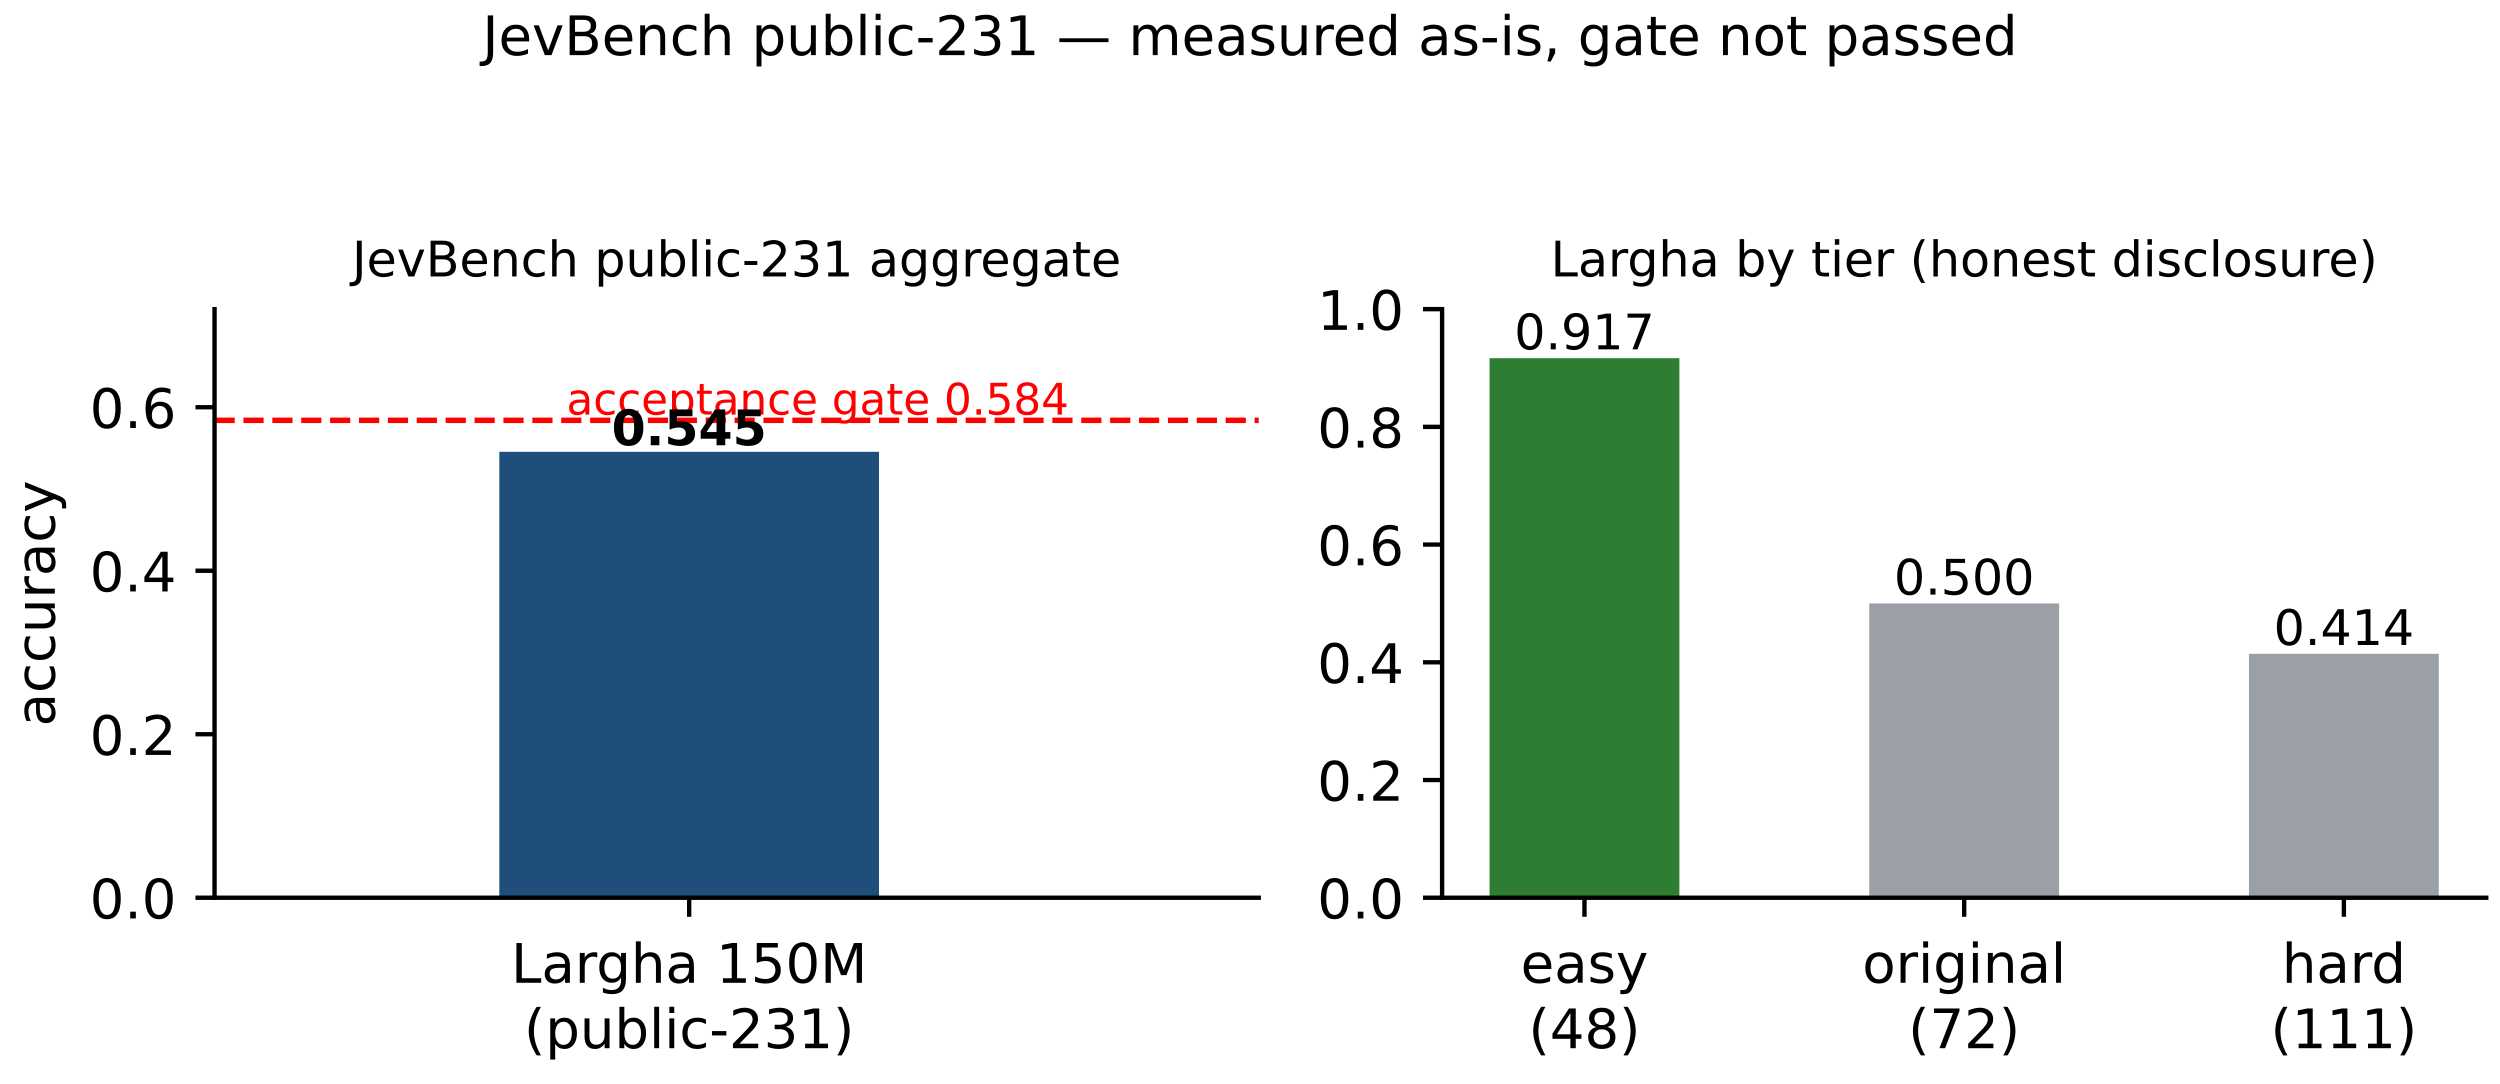
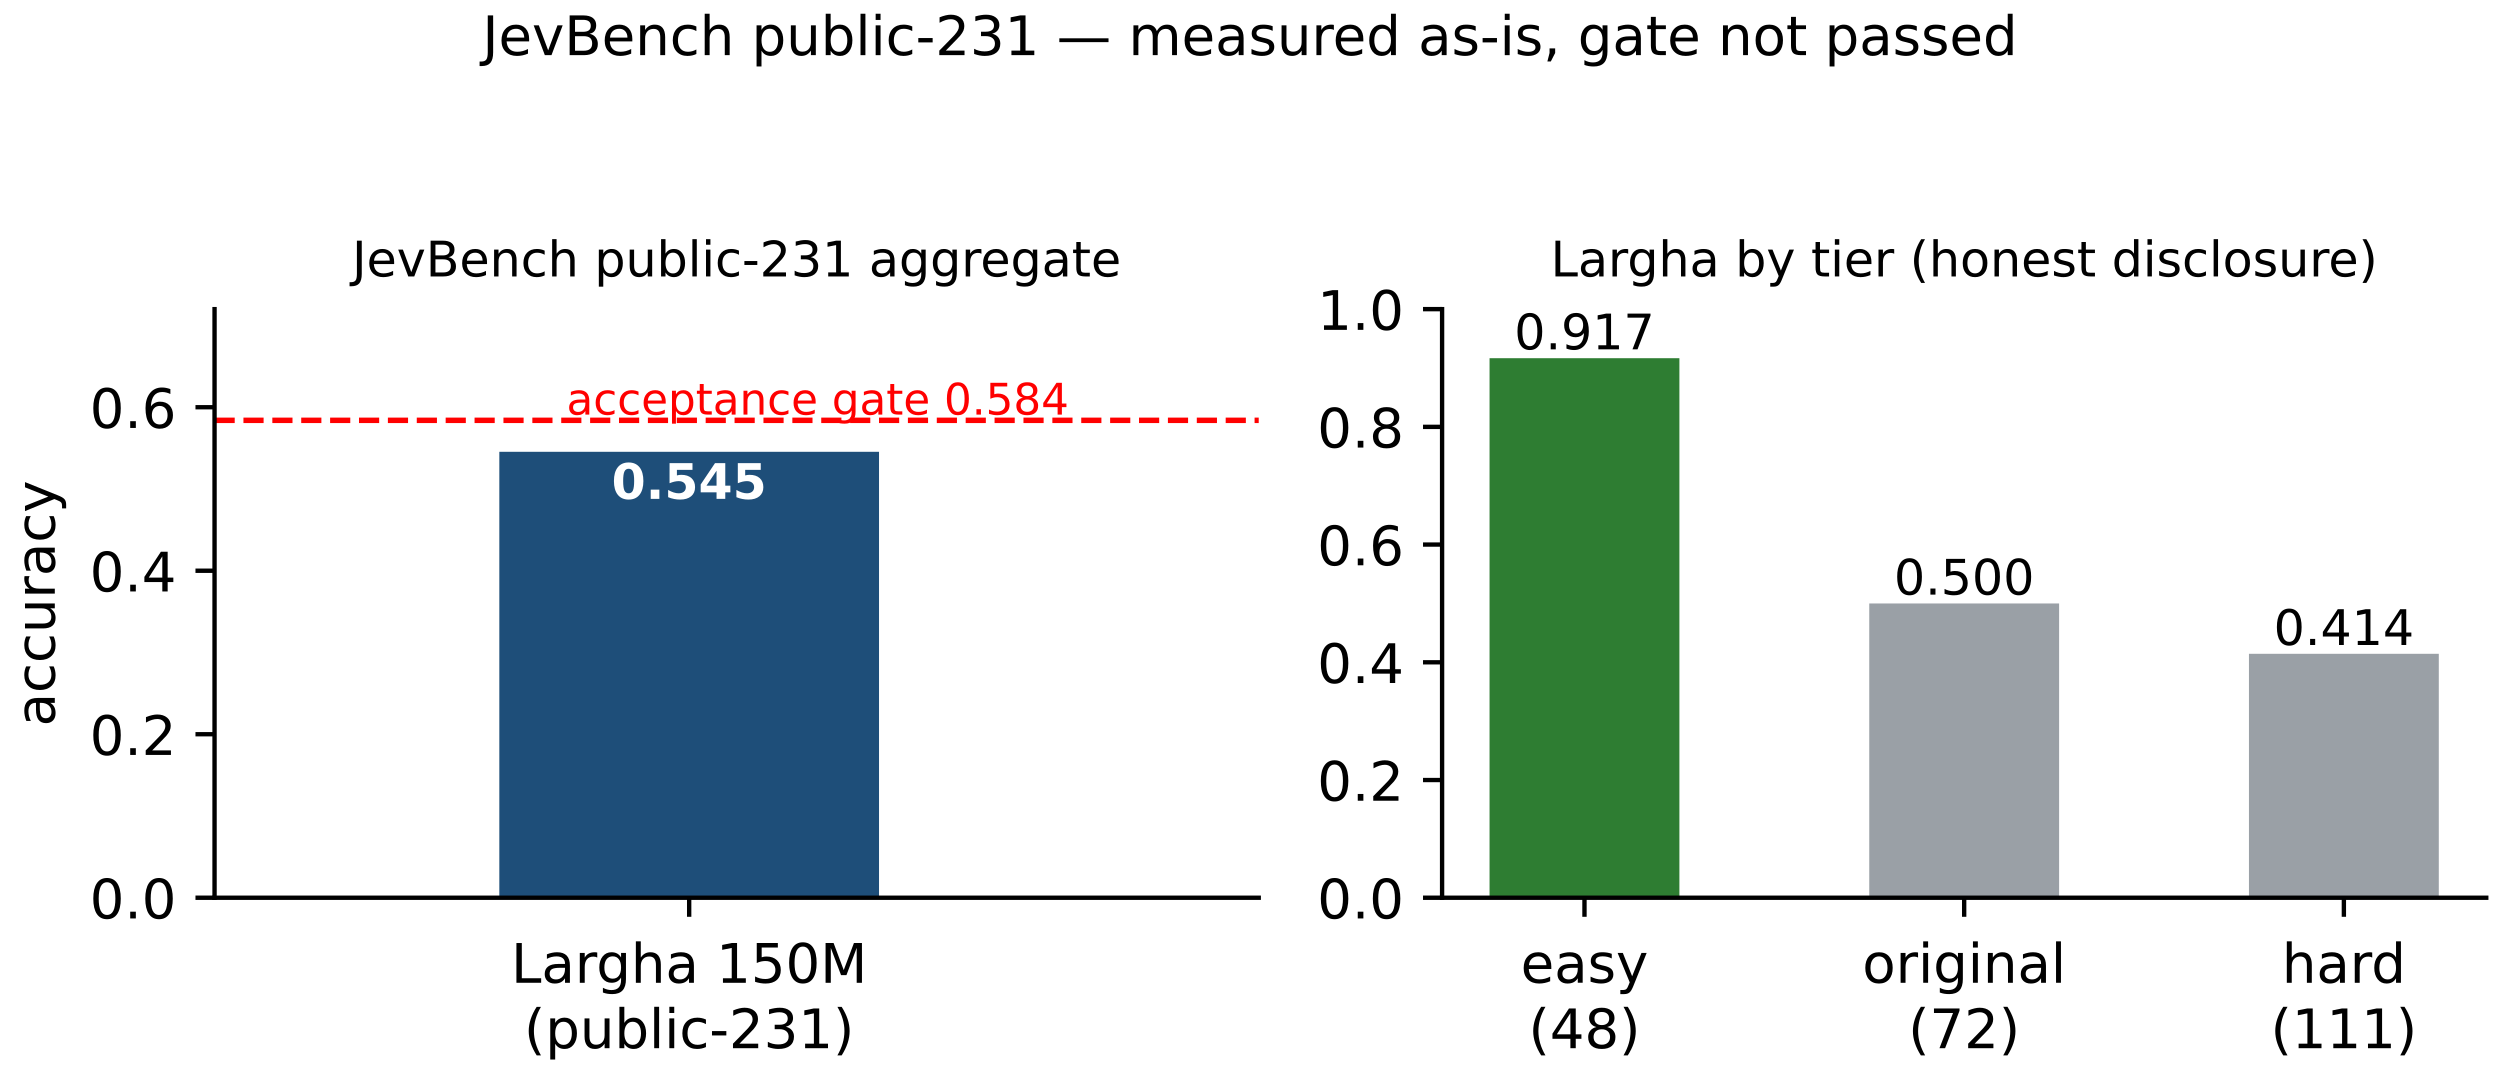
<svg xmlns="http://www.w3.org/2000/svg" xmlns:xlink="http://www.w3.org/1999/xlink" width="458.64pt" height="198.864pt" viewBox="0 0 458.64 198.864" version="1.1">
  <defs>
    <style type="text/css">*{stroke-linejoin: round; stroke-linecap: butt}</style>
  </defs>
  <g id="figure_1">
    <g id="patch_1">
      <path d="M 0 198.864  L 458.64 198.864  L 458.64 0  L 0 0  z " style="fill: #ffffff" />
    </g>
    <g id="axes_1">
      <g id="patch_2">
        <path d="M 39.36 164.695  L 230.92 164.695  L 230.92 56.714  L 39.36 56.714  z " style="fill: #ffffff" />
      </g>
      <g id="patch_3">
-         <path d="M 91.604 164.695  L 161.262 164.695  L 161.262 82.885  L 91.604 82.885  z " clip-path="url(#pfee965168d)" style="fill: #1e4e79" />
+         <path d="M 91.604 164.695  L 161.262 164.695  L 161.262 82.885  L 91.604 82.885  z " clip-path="url(#p2af23823b5)" style="fill: #1e4e79" />
      </g>
      <g id="matplotlib.axis_1">
        <g id="xtick_1">
          <g id="line2d_1">
            <defs>
-               <path id="m51ef0c572b" d="M 0 0  L 0 3.5  " style="stroke: #000000; stroke-width: 0.8" />
+               <path id="mf3830e7681" d="M 0 0  L 0 3.5  " style="stroke: #000000; stroke-width: 0.8" />
            </defs>
            <g>
-               <use xlink:href="#m51ef0c572b" x="126.433" y="164.695" style="stroke: #000000; stroke-width: 0.8" />
+               <use xlink:href="#mf3830e7681" x="126.433" y="164.695" style="stroke: #000000; stroke-width: 0.8" />
            </g>
          </g>
          <g id="text_1">
            <g transform="translate(93.76085 180.2948) scale(0.1 -0.1)">
              <defs>
                <path id="DejaVuSans-2f" d="M 628 4666  L 1259 4666  L 1259 531  L 3531 531  L 3531 0  L 628 0  L 628 4666  z " transform="scale(0.015625)" />
                <path id="DejaVuSans-44" d="M 2194 1759  Q 1497 1759 1228 1600  Q 959 1441 959 1056  Q 959 750 1161 570  Q 1363 391 1709 391  Q 2188 391 2477 730  Q 2766 1069 2766 1631  L 2766 1759  L 2194 1759  z M 3341 1997  L 3341 0  L 2766 0  L 2766 531  Q 2569 213 2275 61  Q 1981 -91 1556 -91  Q 1019 -91 701 211  Q 384 513 384 1019  Q 384 1609 779 1909  Q 1175 2209 1959 2209  L 2766 2209  L 2766 2266  Q 2766 2663 2505 2880  Q 2244 3097 1772 3097  Q 1472 3097 1187 3025  Q 903 2953 641 2809  L 641 3341  Q 956 3463 1253 3523  Q 1550 3584 1831 3584  Q 2591 3584 2966 3190  Q 3341 2797 3341 1997  z " transform="scale(0.015625)" />
                <path id="DejaVuSans-55" d="M 2631 2963  Q 2534 3019 2420 3045  Q 2306 3072 2169 3072  Q 1681 3072 1420 2755  Q 1159 2438 1159 1844  L 1159 0  L 581 0  L 581 3500  L 1159 3500  L 1159 2956  Q 1341 3275 1631 3429  Q 1922 3584 2338 3584  Q 2397 3584 2469 3576  Q 2541 3569 2628 3553  L 2631 2963  z " transform="scale(0.015625)" />
                <path id="DejaVuSans-4a" d="M 2906 1791  Q 2906 2416 2648 2759  Q 2391 3103 1925 3103  Q 1463 3103 1205 2759  Q 947 2416 947 1791  Q 947 1169 1205 825  Q 1463 481 1925 481  Q 2391 481 2648 825  Q 2906 1169 2906 1791  z M 3481 434  Q 3481 -459 3084 -895  Q 2688 -1331 1869 -1331  Q 1566 -1331 1297 -1286  Q 1028 -1241 775 -1147  L 775 -588  Q 1028 -725 1275 -790  Q 1522 -856 1778 -856  Q 2344 -856 2625 -561  Q 2906 -266 2906 331  L 2906 616  Q 2728 306 2450 153  Q 2172 0 1784 0  Q 1141 0 747 490  Q 353 981 353 1791  Q 353 2603 747 3093  Q 1141 3584 1784 3584  Q 2172 3584 2450 3431  Q 2728 3278 2906 2969  L 2906 3500  L 3481 3500  L 3481 434  z " transform="scale(0.015625)" />
                <path id="DejaVuSans-4b" d="M 3513 2113  L 3513 0  L 2938 0  L 2938 2094  Q 2938 2591 2744 2837  Q 2550 3084 2163 3084  Q 1697 3084 1428 2787  Q 1159 2491 1159 1978  L 1159 0  L 581 0  L 581 4863  L 1159 4863  L 1159 2956  Q 1366 3272 1645 3428  Q 1925 3584 2291 3584  Q 2894 3584 3203 3211  Q 3513 2838 3513 2113  z " transform="scale(0.015625)" />
                <path id="DejaVuSans-3" transform="scale(0.015625)" />
                <path id="DejaVuSans-14" d="M 794 531  L 1825 531  L 1825 4091  L 703 3866  L 703 4441  L 1819 4666  L 2450 4666  L 2450 531  L 3481 531  L 3481 0  L 794 0  L 794 531  z " transform="scale(0.015625)" />
                <path id="DejaVuSans-18" d="M 691 4666  L 3169 4666  L 3169 4134  L 1269 4134  L 1269 2991  Q 1406 3038 1543 3061  Q 1681 3084 1819 3084  Q 2600 3084 3056 2656  Q 3513 2228 3513 1497  Q 3513 744 3044 326  Q 2575 -91 1722 -91  Q 1428 -91 1123 -41  Q 819 9 494 109  L 494 744  Q 775 591 1075 516  Q 1375 441 1709 441  Q 2250 441 2565 725  Q 2881 1009 2881 1497  Q 2881 1984 2565 2268  Q 2250 2553 1709 2553  Q 1456 2553 1204 2497  Q 953 2441 691 2322  L 691 4666  z " transform="scale(0.015625)" />
                <path id="DejaVuSans-13" d="M 2034 4250  Q 1547 4250 1301 3770  Q 1056 3291 1056 2328  Q 1056 1369 1301 889  Q 1547 409 2034 409  Q 2525 409 2770 889  Q 3016 1369 3016 2328  Q 3016 3291 2770 3770  Q 2525 4250 2034 4250  z M 2034 4750  Q 2819 4750 3233 4129  Q 3647 3509 3647 2328  Q 3647 1150 3233 529  Q 2819 -91 2034 -91  Q 1250 -91 836 529  Q 422 1150 422 2328  Q 422 3509 836 4129  Q 1250 4750 2034 4750  z " transform="scale(0.015625)" />
                <path id="DejaVuSans-30" d="M 628 4666  L 1569 4666  L 2759 1491  L 3956 4666  L 4897 4666  L 4897 0  L 4281 0  L 4281 4097  L 3078 897  L 2444 897  L 1241 4097  L 1241 0  L 628 0  L 628 4666  z " transform="scale(0.015625)" />
              </defs>
              <use xlink:href="#DejaVuSans-2f" />
              <use xlink:href="#DejaVuSans-44" transform="translate(55.71875 0)" />
              <use xlink:href="#DejaVuSans-55" transform="translate(117 0)" />
              <use xlink:href="#DejaVuSans-4a" transform="translate(156.3594 0)" />
              <use xlink:href="#DejaVuSans-4b" transform="translate(219.8438 0)" />
              <use xlink:href="#DejaVuSans-44" transform="translate(283.2188 0)" />
              <use xlink:href="#DejaVuSans-3" transform="translate(344.5 0)" />
              <use xlink:href="#DejaVuSans-14" transform="translate(376.2812 0)" />
              <use xlink:href="#DejaVuSans-18" transform="translate(439.9062 0)" />
              <use xlink:href="#DejaVuSans-13" transform="translate(503.5312 0)" />
              <use xlink:href="#DejaVuSans-30" transform="translate(567.1562 0)" />
            </g>
            <g transform="translate(96.13898 192.2976) scale(0.1 -0.1)">
              <defs>
                <path id="DejaVuSans-b" d="M 1984 4856  Q 1566 4138 1362 3434  Q 1159 2731 1159 2009  Q 1159 1288 1364 580  Q 1569 -128 1984 -844  L 1484 -844  Q 1016 -109 783 600  Q 550 1309 550 2009  Q 550 2706 781 3412  Q 1013 4119 1484 4856  L 1984 4856  z " transform="scale(0.015625)" />
                <path id="DejaVuSans-53" d="M 1159 525  L 1159 -1331  L 581 -1331  L 581 3500  L 1159 3500  L 1159 2969  Q 1341 3281 1617 3432  Q 1894 3584 2278 3584  Q 2916 3584 3314 3078  Q 3713 2572 3713 1747  Q 3713 922 3314 415  Q 2916 -91 2278 -91  Q 1894 -91 1617 61  Q 1341 213 1159 525  z M 3116 1747  Q 3116 2381 2855 2742  Q 2594 3103 2138 3103  Q 1681 3103 1420 2742  Q 1159 2381 1159 1747  Q 1159 1113 1420 752  Q 1681 391 2138 391  Q 2594 391 2855 752  Q 3116 1113 3116 1747  z " transform="scale(0.015625)" />
                <path id="DejaVuSans-58" d="M 544 1381  L 544 3500  L 1119 3500  L 1119 1403  Q 1119 906 1312 657  Q 1506 409 1894 409  Q 2359 409 2629 706  Q 2900 1003 2900 1516  L 2900 3500  L 3475 3500  L 3475 0  L 2900 0  L 2900 538  Q 2691 219 2414 64  Q 2138 -91 1772 -91  Q 1169 -91 856 284  Q 544 659 544 1381  z M 1991 3584  L 1991 3584  z " transform="scale(0.015625)" />
                <path id="DejaVuSans-45" d="M 3116 1747  Q 3116 2381 2855 2742  Q 2594 3103 2138 3103  Q 1681 3103 1420 2742  Q 1159 2381 1159 1747  Q 1159 1113 1420 752  Q 1681 391 2138 391  Q 2594 391 2855 752  Q 3116 1113 3116 1747  z M 1159 2969  Q 1341 3281 1617 3432  Q 1894 3584 2278 3584  Q 2916 3584 3314 3078  Q 3713 2572 3713 1747  Q 3713 922 3314 415  Q 2916 -91 2278 -91  Q 1894 -91 1617 61  Q 1341 213 1159 525  L 1159 0  L 581 0  L 581 4863  L 1159 4863  L 1159 2969  z " transform="scale(0.015625)" />
                <path id="DejaVuSans-4f" d="M 603 4863  L 1178 4863  L 1178 0  L 603 0  L 603 4863  z " transform="scale(0.015625)" />
                <path id="DejaVuSans-4c" d="M 603 3500  L 1178 3500  L 1178 0  L 603 0  L 603 3500  z M 603 4863  L 1178 4863  L 1178 4134  L 603 4134  L 603 4863  z " transform="scale(0.015625)" />
                <path id="DejaVuSans-46" d="M 3122 3366  L 3122 2828  Q 2878 2963 2633 3030  Q 2388 3097 2138 3097  Q 1578 3097 1268 2742  Q 959 2388 959 1747  Q 959 1106 1268 751  Q 1578 397 2138 397  Q 2388 397 2633 464  Q 2878 531 3122 666  L 3122 134  Q 2881 22 2623 -34  Q 2366 -91 2075 -91  Q 1284 -91 818 406  Q 353 903 353 1747  Q 353 2603 823 3093  Q 1294 3584 2113 3584  Q 2378 3584 2631 3529  Q 2884 3475 3122 3366  z " transform="scale(0.015625)" />
                <path id="DejaVuSans-10" d="M 313 2009  L 1997 2009  L 1997 1497  L 313 1497  L 313 2009  z " transform="scale(0.015625)" />
                <path id="DejaVuSans-15" d="M 1228 531  L 3431 531  L 3431 0  L 469 0  L 469 531  Q 828 903 1448 1529  Q 2069 2156 2228 2338  Q 2531 2678 2651 2914  Q 2772 3150 2772 3378  Q 2772 3750 2511 3984  Q 2250 4219 1831 4219  Q 1534 4219 1204 4116  Q 875 4013 500 3803  L 500 4441  Q 881 4594 1212 4672  Q 1544 4750 1819 4750  Q 2544 4750 2975 4387  Q 3406 4025 3406 3419  Q 3406 3131 3298 2873  Q 3191 2616 2906 2266  Q 2828 2175 2409 1742  Q 1991 1309 1228 531  z " transform="scale(0.015625)" />
                <path id="DejaVuSans-16" d="M 2597 2516  Q 3050 2419 3304 2112  Q 3559 1806 3559 1356  Q 3559 666 3084 287  Q 2609 -91 1734 -91  Q 1441 -91 1130 -33  Q 819 25 488 141  L 488 750  Q 750 597 1062 519  Q 1375 441 1716 441  Q 2309 441 2620 675  Q 2931 909 2931 1356  Q 2931 1769 2642 2001  Q 2353 2234 1838 2234  L 1294 2234  L 1294 2753  L 1863 2753  Q 2328 2753 2575 2939  Q 2822 3125 2822 3475  Q 2822 3834 2567 4026  Q 2313 4219 1838 4219  Q 1578 4219 1281 4162  Q 984 4106 628 3988  L 628 4550  Q 988 4650 1302 4700  Q 1616 4750 1894 4750  Q 2613 4750 3031 4423  Q 3450 4097 3450 3541  Q 3450 3153 3228 2886  Q 3006 2619 2597 2516  z " transform="scale(0.015625)" />
                <path id="DejaVuSans-c" d="M 513 4856  L 1013 4856  Q 1481 4119 1714 3412  Q 1947 2706 1947 2009  Q 1947 1309 1714 600  Q 1481 -109 1013 -844  L 513 -844  Q 928 -128 1133 580  Q 1338 1288 1338 2009  Q 1338 2731 1133 3434  Q 928 4138 513 4856  z " transform="scale(0.015625)" />
              </defs>
              <use xlink:href="#DejaVuSans-b" />
              <use xlink:href="#DejaVuSans-53" transform="translate(39.01562 0)" />
              <use xlink:href="#DejaVuSans-58" transform="translate(102.5 0)" />
              <use xlink:href="#DejaVuSans-45" transform="translate(165.875 0)" />
              <use xlink:href="#DejaVuSans-4f" transform="translate(229.3594 0)" />
              <use xlink:href="#DejaVuSans-4c" transform="translate(257.1406 0)" />
              <use xlink:href="#DejaVuSans-46" transform="translate(284.9219 0)" />
              <use xlink:href="#DejaVuSans-10" transform="translate(339.9062 0)" />
              <use xlink:href="#DejaVuSans-15" transform="translate(375.9844 0)" />
              <use xlink:href="#DejaVuSans-16" transform="translate(439.6094 0)" />
              <use xlink:href="#DejaVuSans-14" transform="translate(503.2344 0)" />
              <use xlink:href="#DejaVuSans-c" transform="translate(566.8594 0)" />
            </g>
          </g>
        </g>
      </g>
      <g id="matplotlib.axis_2">
        <g id="ytick_1">
          <g id="line2d_2">
            <defs>
-               <path id="m6adc11e7c5" d="M 0 0  L -3.5 0  " style="stroke: #000000; stroke-width: 0.8" />
+               <path id="m6bc0a83f6e" d="M 0 0  L -3.5 0  " style="stroke: #000000; stroke-width: 0.8" />
            </defs>
            <g>
-               <use xlink:href="#m6adc11e7c5" x="39.36" y="164.695" style="stroke: #000000; stroke-width: 0.8" />
+               <use xlink:href="#m6bc0a83f6e" x="39.36" y="164.695" style="stroke: #000000; stroke-width: 0.8" />
            </g>
          </g>
          <g id="text_2">
            <g transform="translate(16.45688 168.4942) scale(0.1 -0.1)">
              <defs>
                <path id="DejaVuSans-11" d="M 684 794  L 1344 794  L 1344 0  L 684 0  L 684 794  z " transform="scale(0.015625)" />
              </defs>
              <use xlink:href="#DejaVuSans-13" />
              <use xlink:href="#DejaVuSans-11" transform="translate(63.625 0)" />
              <use xlink:href="#DejaVuSans-13" transform="translate(95.40625 0)" />
            </g>
          </g>
        </g>
        <g id="ytick_2">
          <g id="line2d_3">
            <g>
-               <use xlink:href="#m6adc11e7c5" x="39.36" y="134.701" style="stroke: #000000; stroke-width: 0.8" />
+               <use xlink:href="#m6bc0a83f6e" x="39.36" y="134.701" style="stroke: #000000; stroke-width: 0.8" />
            </g>
          </g>
          <g id="text_3">
            <g transform="translate(16.45688 138.4995) scale(0.1 -0.1)">
              <use xlink:href="#DejaVuSans-13" />
              <use xlink:href="#DejaVuSans-11" transform="translate(63.625 0)" />
              <use xlink:href="#DejaVuSans-15" transform="translate(95.40625 0)" />
            </g>
          </g>
        </g>
        <g id="ytick_3">
          <g id="line2d_4">
            <g>
-               <use xlink:href="#m6adc11e7c5" x="39.36" y="104.706" style="stroke: #000000; stroke-width: 0.8" />
+               <use xlink:href="#m6bc0a83f6e" x="39.36" y="104.706" style="stroke: #000000; stroke-width: 0.8" />
            </g>
          </g>
          <g id="text_4">
            <g transform="translate(16.45688 108.5048) scale(0.1 -0.1)">
              <defs>
                <path id="DejaVuSans-17" d="M 2419 4116  L 825 1625  L 2419 1625  L 2419 4116  z M 2253 4666  L 3047 4666  L 3047 1625  L 3713 1625  L 3713 1100  L 3047 1100  L 3047 0  L 2419 0  L 2419 1100  L 313 1100  L 313 1709  L 2253 4666  z " transform="scale(0.015625)" />
              </defs>
              <use xlink:href="#DejaVuSans-13" />
              <use xlink:href="#DejaVuSans-11" transform="translate(63.625 0)" />
              <use xlink:href="#DejaVuSans-17" transform="translate(95.40625 0)" />
            </g>
          </g>
        </g>
        <g id="ytick_4">
          <g id="line2d_5">
            <g>
-               <use xlink:href="#m6adc11e7c5" x="39.36" y="74.711" style="stroke: #000000; stroke-width: 0.8" />
+               <use xlink:href="#m6bc0a83f6e" x="39.36" y="74.711" style="stroke: #000000; stroke-width: 0.8" />
            </g>
          </g>
          <g id="text_5">
            <g transform="translate(16.45688 78.51002) scale(0.1 -0.1)">
              <defs>
                <path id="DejaVuSans-19" d="M 2113 2584  Q 1688 2584 1439 2293  Q 1191 2003 1191 1497  Q 1191 994 1439 701  Q 1688 409 2113 409  Q 2538 409 2786 701  Q 3034 994 3034 1497  Q 3034 2003 2786 2293  Q 2538 2584 2113 2584  z M 3366 4563  L 3366 3988  Q 3128 4100 2886 4159  Q 2644 4219 2406 4219  Q 1781 4219 1451 3797  Q 1122 3375 1075 2522  Q 1259 2794 1537 2939  Q 1816 3084 2150 3084  Q 2853 3084 3261 2657  Q 3669 2231 3669 1497  Q 3669 778 3244 343  Q 2819 -91 2113 -91  Q 1303 -91 875 529  Q 447 1150 447 2328  Q 447 3434 972 4092  Q 1497 4750 2381 4750  Q 2619 4750 2861 4703  Q 3103 4656 3366 4563  z " transform="scale(0.015625)" />
              </defs>
              <use xlink:href="#DejaVuSans-13" />
              <use xlink:href="#DejaVuSans-11" transform="translate(63.625 0)" />
              <use xlink:href="#DejaVuSans-19" transform="translate(95.40625 0)" />
            </g>
          </g>
        </g>
        <g id="text_6">
          <g transform="translate(10.05453 133.2643) rotate(-90) scale(0.1 -0.1)">
            <defs>
              <path id="DejaVuSans-5c" d="M 2059 -325  Q 1816 -950 1584 -1140  Q 1353 -1331 966 -1331  L 506 -1331  L 506 -850  L 844 -850  Q 1081 -850 1212 -737  Q 1344 -625 1503 -206  L 1606 56  L 191 3500  L 800 3500  L 1894 763  L 2988 3500  L 3597 3500  L 2059 -325  z " transform="scale(0.015625)" />
            </defs>
            <use xlink:href="#DejaVuSans-44" />
            <use xlink:href="#DejaVuSans-46" transform="translate(61.28125 0)" />
            <use xlink:href="#DejaVuSans-46" transform="translate(116.2656 0)" />
            <use xlink:href="#DejaVuSans-58" transform="translate(171.25 0)" />
            <use xlink:href="#DejaVuSans-55" transform="translate(234.625 0)" />
            <use xlink:href="#DejaVuSans-44" transform="translate(275.7344 0)" />
            <use xlink:href="#DejaVuSans-46" transform="translate(337.0156 0)" />
            <use xlink:href="#DejaVuSans-5c" transform="translate(392 0)" />
          </g>
        </g>
      </g>
      <g id="line2d_6">
-         <path d="M 39.36 77.111  L 230.92 77.111  " clip-path="url(#pfee965168d)" style="fill: none; stroke-dasharray: 3.7,1.6; stroke-dashoffset: 0; stroke: #ff0000" />
+         <path d="M 39.36 77.111  L 230.92 77.111  " clip-path="url(#p2af23823b5)" style="fill: none; stroke-dasharray: 3.7,1.6; stroke-dashoffset: 0; stroke: #ff0000" />
      </g>
      <g id="patch_4">
        <path d="M 39.36 164.695  L 39.36 56.714  " style="fill: none; stroke: #000000; stroke-width: 0.8; stroke-linejoin: miter; stroke-linecap: square" />
      </g>
      <g id="patch_5">
        <path d="M 39.36 164.695  L 230.92 164.695  " style="fill: none; stroke: #000000; stroke-width: 0.8; stroke-linejoin: miter; stroke-linecap: square" />
      </g>
      <g id="text_7">
        <g style="fill: #ff0000" transform="translate(103.9322 76.06095) scale(0.08 -0.08)">
          <defs>
            <path id="DejaVuSans-48" d="M 3597 1894  L 3597 1613  L 953 1613  Q 991 1019 1311 708  Q 1631 397 2203 397  Q 2534 397 2845 478  Q 3156 559 3463 722  L 3463 178  Q 3153 47 2828 -22  Q 2503 -91 2169 -91  Q 1331 -91 842 396  Q 353 884 353 1716  Q 353 2575 817 3079  Q 1281 3584 2069 3584  Q 2775 3584 3186 3129  Q 3597 2675 3597 1894  z M 3022 2063  Q 3016 2534 2758 2815  Q 2500 3097 2075 3097  Q 1594 3097 1305 2825  Q 1016 2553 972 2059  L 3022 2063  z " transform="scale(0.015625)" />
            <path id="DejaVuSans-57" d="M 1172 4494  L 1172 3500  L 2356 3500  L 2356 3053  L 1172 3053  L 1172 1153  Q 1172 725 1289 603  Q 1406 481 1766 481  L 2356 481  L 2356 0  L 1766 0  Q 1100 0 847 248  Q 594 497 594 1153  L 594 3053  L 172 3053  L 172 3500  L 594 3500  L 594 4494  L 1172 4494  z " transform="scale(0.015625)" />
            <path id="DejaVuSans-51" d="M 3513 2113  L 3513 0  L 2938 0  L 2938 2094  Q 2938 2591 2744 2837  Q 2550 3084 2163 3084  Q 1697 3084 1428 2787  Q 1159 2491 1159 1978  L 1159 0  L 581 0  L 581 3500  L 1159 3500  L 1159 2956  Q 1366 3272 1645 3428  Q 1925 3584 2291 3584  Q 2894 3584 3203 3211  Q 3513 2838 3513 2113  z " transform="scale(0.015625)" />
            <path id="DejaVuSans-1b" d="M 2034 2216  Q 1584 2216 1326 1975  Q 1069 1734 1069 1313  Q 1069 891 1326 650  Q 1584 409 2034 409  Q 2484 409 2743 651  Q 3003 894 3003 1313  Q 3003 1734 2745 1975  Q 2488 2216 2034 2216  z M 1403 2484  Q 997 2584 770 2862  Q 544 3141 544 3541  Q 544 4100 942 4425  Q 1341 4750 2034 4750  Q 2731 4750 3128 4425  Q 3525 4100 3525 3541  Q 3525 3141 3298 2862  Q 3072 2584 2669 2484  Q 3125 2378 3379 2068  Q 3634 1759 3634 1313  Q 3634 634 3220 271  Q 2806 -91 2034 -91  Q 1263 -91 848 271  Q 434 634 434 1313  Q 434 1759 690 2068  Q 947 2378 1403 2484  z M 1172 3481  Q 1172 3119 1398 2916  Q 1625 2713 2034 2713  Q 2441 2713 2670 2916  Q 2900 3119 2900 3481  Q 2900 3844 2670 4047  Q 2441 4250 2034 4250  Q 1625 4250 1398 4047  Q 1172 3844 1172 3481  z " transform="scale(0.015625)" />
          </defs>
          <use xlink:href="#DejaVuSans-44" />
          <use xlink:href="#DejaVuSans-46" transform="translate(61.28125 0)" />
          <use xlink:href="#DejaVuSans-46" transform="translate(116.2656 0)" />
          <use xlink:href="#DejaVuSans-48" transform="translate(171.25 0)" />
          <use xlink:href="#DejaVuSans-53" transform="translate(232.7812 0)" />
          <use xlink:href="#DejaVuSans-57" transform="translate(296.2656 0)" />
          <use xlink:href="#DejaVuSans-44" transform="translate(335.4688 0)" />
          <use xlink:href="#DejaVuSans-51" transform="translate(396.75 0)" />
          <use xlink:href="#DejaVuSans-46" transform="translate(460.125 0)" />
          <use xlink:href="#DejaVuSans-48" transform="translate(515.1094 0)" />
          <use xlink:href="#DejaVuSans-3" transform="translate(576.6406 0)" />
          <use xlink:href="#DejaVuSans-4a" transform="translate(608.4219 0)" />
          <use xlink:href="#DejaVuSans-44" transform="translate(671.9062 0)" />
          <use xlink:href="#DejaVuSans-57" transform="translate(733.1875 0)" />
          <use xlink:href="#DejaVuSans-48" transform="translate(772.3906 0)" />
          <use xlink:href="#DejaVuSans-3" transform="translate(833.9219 0)" />
          <use xlink:href="#DejaVuSans-13" transform="translate(865.7031 0)" />
          <use xlink:href="#DejaVuSans-11" transform="translate(929.3281 0)" />
          <use xlink:href="#DejaVuSans-18" transform="translate(961.1094 0)" />
          <use xlink:href="#DejaVuSans-1b" transform="translate(1024.734 0)" />
          <use xlink:href="#DejaVuSans-17" transform="translate(1088.359 0)" />
        </g>
      </g>
      <g id="text_8">
-         <g transform="translate(112.1994 81.68496) scale(0.09 -0.09)">
+         <g style="fill: #ffffff" transform="translate(112.1994 91.52233) scale(0.09 -0.09)">
          <defs>
            <path id="DejaVuSans-Bold-13" d="M 2944 2338  Q 2944 3213 2780 3570  Q 2616 3928 2228 3928  Q 1841 3928 1675 3570  Q 1509 3213 1509 2338  Q 1509 1453 1675 1090  Q 1841 728 2228 728  Q 2613 728 2778 1090  Q 2944 1453 2944 2338  z M 4147 2328  Q 4147 1169 3647 539  Q 3147 -91 2228 -91  Q 1306 -91 806 539  Q 306 1169 306 2328  Q 306 3491 806 4120  Q 1306 4750 2228 4750  Q 3147 4750 3647 4120  Q 4147 3491 4147 2328  z " transform="scale(0.015625)" />
            <path id="DejaVuSans-Bold-11" d="M 653 1209  L 1778 1209  L 1778 0  L 653 0  L 653 1209  z " transform="scale(0.015625)" />
            <path id="DejaVuSans-Bold-18" d="M 678 4666  L 3669 4666  L 3669 3781  L 1638 3781  L 1638 3059  Q 1775 3097 1914 3117  Q 2053 3138 2203 3138  Q 3056 3138 3531 2711  Q 4006 2284 4006 1522  Q 4006 766 3489 337  Q 2972 -91 2053 -91  Q 1656 -91 1267 -14  Q 878 63 494 219  L 494 1166  Q 875 947 1217 837  Q 1559 728 1863 728  Q 2300 728 2551 942  Q 2803 1156 2803 1522  Q 2803 1891 2551 2103  Q 2300 2316 1863 2316  Q 1603 2316 1309 2248  Q 1016 2181 678 2041  L 678 4666  z " transform="scale(0.015625)" />
            <path id="DejaVuSans-Bold-17" d="M 2356 3675  L 1038 1722  L 2356 1722  L 2356 3675  z M 2156 4666  L 3494 4666  L 3494 1722  L 4159 1722  L 4159 850  L 3494 850  L 3494 0  L 2356 0  L 2356 850  L 288 850  L 288 1881  L 2156 4666  z " transform="scale(0.015625)" />
          </defs>
          <use xlink:href="#DejaVuSans-Bold-13" />
          <use xlink:href="#DejaVuSans-Bold-11" transform="translate(69.57812 0)" />
          <use xlink:href="#DejaVuSans-Bold-18" transform="translate(107.5625 0)" />
          <use xlink:href="#DejaVuSans-Bold-17" transform="translate(177.1406 0)" />
          <use xlink:href="#DejaVuSans-Bold-18" transform="translate(246.7188 0)" />
        </g>
      </g>
      <g id="text_9">
        <g transform="translate(64.59406 50.71434) scale(0.09 -0.09)">
          <defs>
            <path id="DejaVuSans-2d" d="M 628 4666  L 1259 4666  L 1259 325  Q 1259 -519 939 -900  Q 619 -1281 -91 -1281  L -331 -1281  L -331 -750  L -134 -750  Q 284 -750 456 -515  Q 628 -281 628 325  L 628 4666  z " transform="scale(0.015625)" />
            <path id="DejaVuSans-59" d="M 191 3500  L 800 3500  L 1894 563  L 2988 3500  L 3597 3500  L 2284 0  L 1503 0  L 191 3500  z " transform="scale(0.015625)" />
            <path id="DejaVuSans-25" d="M 1259 2228  L 1259 519  L 2272 519  Q 2781 519 3026 730  Q 3272 941 3272 1375  Q 3272 1813 3026 2020  Q 2781 2228 2272 2228  L 1259 2228  z M 1259 4147  L 1259 2741  L 2194 2741  Q 2656 2741 2882 2914  Q 3109 3088 3109 3444  Q 3109 3797 2882 3972  Q 2656 4147 2194 4147  L 1259 4147  z M 628 4666  L 2241 4666  Q 2963 4666 3353 4366  Q 3744 4066 3744 3513  Q 3744 3084 3544 2831  Q 3344 2578 2956 2516  Q 3422 2416 3680 2098  Q 3938 1781 3938 1306  Q 3938 681 3513 340  Q 3088 0 2303 0  L 628 0  L 628 4666  z " transform="scale(0.015625)" />
          </defs>
          <use xlink:href="#DejaVuSans-2d" />
          <use xlink:href="#DejaVuSans-48" transform="translate(29.5 0)" />
          <use xlink:href="#DejaVuSans-59" transform="translate(91.03125 0)" />
          <use xlink:href="#DejaVuSans-25" transform="translate(150.2188 0)" />
          <use xlink:href="#DejaVuSans-48" transform="translate(218.8281 0)" />
          <use xlink:href="#DejaVuSans-51" transform="translate(280.3594 0)" />
          <use xlink:href="#DejaVuSans-46" transform="translate(343.7344 0)" />
          <use xlink:href="#DejaVuSans-4b" transform="translate(398.7188 0)" />
          <use xlink:href="#DejaVuSans-3" transform="translate(462.0938 0)" />
          <use xlink:href="#DejaVuSans-53" transform="translate(493.875 0)" />
          <use xlink:href="#DejaVuSans-58" transform="translate(557.3594 0)" />
          <use xlink:href="#DejaVuSans-45" transform="translate(620.7344 0)" />
          <use xlink:href="#DejaVuSans-4f" transform="translate(684.2188 0)" />
          <use xlink:href="#DejaVuSans-4c" transform="translate(712 0)" />
          <use xlink:href="#DejaVuSans-46" transform="translate(739.7812 0)" />
          <use xlink:href="#DejaVuSans-10" transform="translate(794.7656 0)" />
          <use xlink:href="#DejaVuSans-15" transform="translate(830.8438 0)" />
          <use xlink:href="#DejaVuSans-16" transform="translate(894.4688 0)" />
          <use xlink:href="#DejaVuSans-14" transform="translate(958.0938 0)" />
          <use xlink:href="#DejaVuSans-3" transform="translate(1021.719 0)" />
          <use xlink:href="#DejaVuSans-44" transform="translate(1053.5 0)" />
          <use xlink:href="#DejaVuSans-4a" transform="translate(1114.781 0)" />
          <use xlink:href="#DejaVuSans-4a" transform="translate(1178.266 0)" />
          <use xlink:href="#DejaVuSans-55" transform="translate(1241.75 0)" />
          <use xlink:href="#DejaVuSans-48" transform="translate(1280.656 0)" />
          <use xlink:href="#DejaVuSans-4a" transform="translate(1342.188 0)" />
          <use xlink:href="#DejaVuSans-44" transform="translate(1405.672 0)" />
          <use xlink:href="#DejaVuSans-57" transform="translate(1466.953 0)" />
          <use xlink:href="#DejaVuSans-48" transform="translate(1506.156 0)" />
        </g>
      </g>
    </g>
    <g id="axes_2">
      <g id="patch_6">
        <path d="M 264.56 164.695  L 456.12 164.695  L 456.12 56.714  L 264.56 56.714  z " style="fill: #ffffff" />
      </g>
      <g id="patch_7">
-         <path d="M 273.267 164.695  L 308.096 164.695  L 308.096 65.709  L 273.267 65.709  z " clip-path="url(#p62f1d7403c)" style="fill: #2e7d32" />
+         <path d="M 273.267 164.695  L 308.096 164.695  L 308.096 65.709  L 273.267 65.709  z " clip-path="url(#p60f458f4fd)" style="fill: #2e7d32" />
      </g>
      <g id="patch_8">
-         <path d="M 342.925 164.695  L 377.755 164.695  L 377.755 110.705  L 342.925 110.705  z " clip-path="url(#p62f1d7403c)" style="fill: #9aa0a6" />
+         <path d="M 342.925 164.695  L 377.755 164.695  L 377.755 110.705  L 342.925 110.705  z " clip-path="url(#p60f458f4fd)" style="fill: #9aa0a6" />
      </g>
      <g id="patch_9">
-         <path d="M 412.584 164.695  L 447.413 164.695  L 447.413 119.948  L 412.584 119.948  z " clip-path="url(#p62f1d7403c)" style="fill: #9aa0a6" />
+         <path d="M 412.584 164.695  L 447.413 164.695  L 447.413 119.948  L 412.584 119.948  z " clip-path="url(#p60f458f4fd)" style="fill: #9aa0a6" />
      </g>
      <g id="matplotlib.axis_3">
        <g id="xtick_2">
          <g id="line2d_7">
            <g>
-               <use xlink:href="#m51ef0c572b" x="290.682" y="164.695" style="stroke: #000000; stroke-width: 0.8" />
+               <use xlink:href="#mf3830e7681" x="290.682" y="164.695" style="stroke: #000000; stroke-width: 0.8" />
            </g>
          </g>
          <g id="text_10">
            <g transform="translate(278.9771 180.294) scale(0.1 -0.1)">
              <defs>
                <path id="DejaVuSans-56" d="M 2834 3397  L 2834 2853  Q 2591 2978 2328 3040  Q 2066 3103 1784 3103  Q 1356 3103 1142 2972  Q 928 2841 928 2578  Q 928 2378 1081 2264  Q 1234 2150 1697 2047  L 1894 2003  Q 2506 1872 2764 1633  Q 3022 1394 3022 966  Q 3022 478 2636 193  Q 2250 -91 1575 -91  Q 1294 -91 989 -36  Q 684 19 347 128  L 347 722  Q 666 556 975 473  Q 1284 391 1588 391  Q 1994 391 2212 530  Q 2431 669 2431 922  Q 2431 1156 2273 1281  Q 2116 1406 1581 1522  L 1381 1569  Q 847 1681 609 1914  Q 372 2147 372 2553  Q 372 3047 722 3315  Q 1072 3584 1716 3584  Q 2034 3584 2315 3537  Q 2597 3491 2834 3397  z " transform="scale(0.015625)" />
              </defs>
              <use xlink:href="#DejaVuSans-48" />
              <use xlink:href="#DejaVuSans-44" transform="translate(61.53125 0)" />
              <use xlink:href="#DejaVuSans-56" transform="translate(122.8125 0)" />
              <use xlink:href="#DejaVuSans-5c" transform="translate(174.9062 0)" />
            </g>
            <g transform="translate(280.4178 192.296) scale(0.1 -0.1)">
              <use xlink:href="#DejaVuSans-b" />
              <use xlink:href="#DejaVuSans-17" transform="translate(39.01562 0)" />
              <use xlink:href="#DejaVuSans-1b" transform="translate(102.6406 0)" />
              <use xlink:href="#DejaVuSans-c" transform="translate(166.2656 0)" />
            </g>
          </g>
        </g>
        <g id="xtick_3">
          <g id="line2d_8">
            <g>
-               <use xlink:href="#m51ef0c572b" x="360.34" y="164.695" style="stroke: #000000; stroke-width: 0.8" />
+               <use xlink:href="#mf3830e7681" x="360.34" y="164.695" style="stroke: #000000; stroke-width: 0.8" />
            </g>
          </g>
          <g id="text_11">
            <g transform="translate(341.6509 180.2948) scale(0.1 -0.1)">
              <defs>
                <path id="DejaVuSans-52" d="M 1959 3097  Q 1497 3097 1228 2736  Q 959 2375 959 1747  Q 959 1119 1226 758  Q 1494 397 1959 397  Q 2419 397 2687 759  Q 2956 1122 2956 1747  Q 2956 2369 2687 2733  Q 2419 3097 1959 3097  z M 1959 3584  Q 2709 3584 3137 3096  Q 3566 2609 3566 1747  Q 3566 888 3137 398  Q 2709 -91 1959 -91  Q 1206 -91 779 398  Q 353 888 353 1747  Q 353 2609 779 3096  Q 1206 3584 1959 3584  z " transform="scale(0.015625)" />
              </defs>
              <use xlink:href="#DejaVuSans-52" />
              <use xlink:href="#DejaVuSans-55" transform="translate(61.1875 0)" />
              <use xlink:href="#DejaVuSans-4c" transform="translate(102.2969 0)" />
              <use xlink:href="#DejaVuSans-4a" transform="translate(130.0781 0)" />
              <use xlink:href="#DejaVuSans-4c" transform="translate(193.5625 0)" />
              <use xlink:href="#DejaVuSans-51" transform="translate(221.3438 0)" />
              <use xlink:href="#DejaVuSans-44" transform="translate(284.7188 0)" />
              <use xlink:href="#DejaVuSans-4f" transform="translate(346 0)" />
            </g>
            <g transform="translate(350.0759 192.2968) scale(0.1 -0.1)">
              <defs>
                <path id="DejaVuSans-1a" d="M 525 4666  L 3525 4666  L 3525 4397  L 1831 0  L 1172 0  L 2766 4134  L 525 4134  L 525 4666  z " transform="scale(0.015625)" />
              </defs>
              <use xlink:href="#DejaVuSans-b" />
              <use xlink:href="#DejaVuSans-1a" transform="translate(39.01562 0)" />
              <use xlink:href="#DejaVuSans-15" transform="translate(102.6406 0)" />
              <use xlink:href="#DejaVuSans-c" transform="translate(166.2656 0)" />
            </g>
          </g>
        </g>
        <g id="xtick_4">
          <g id="line2d_9">
            <g>
-               <use xlink:href="#m51ef0c572b" x="429.998" y="164.695" style="stroke: #000000; stroke-width: 0.8" />
+               <use xlink:href="#mf3830e7681" x="429.998" y="164.695" style="stroke: #000000; stroke-width: 0.8" />
            </g>
          </g>
          <g id="text_12">
            <g transform="translate(418.6232 180.2948) scale(0.1 -0.1)">
              <defs>
                <path id="DejaVuSans-47" d="M 2906 2969  L 2906 4863  L 3481 4863  L 3481 0  L 2906 0  L 2906 525  Q 2725 213 2448 61  Q 2172 -91 1784 -91  Q 1150 -91 751 415  Q 353 922 353 1747  Q 353 2572 751 3078  Q 1150 3584 1784 3584  Q 2172 3584 2448 3432  Q 2725 3281 2906 2969  z M 947 1747  Q 947 1113 1208 752  Q 1469 391 1925 391  Q 2381 391 2643 752  Q 2906 1113 2906 1747  Q 2906 2381 2643 2742  Q 2381 3103 1925 3103  Q 1469 3103 1208 2742  Q 947 2381 947 1747  z " transform="scale(0.015625)" />
              </defs>
              <use xlink:href="#DejaVuSans-4b" />
              <use xlink:href="#DejaVuSans-44" transform="translate(63.375 0)" />
              <use xlink:href="#DejaVuSans-55" transform="translate(124.6562 0)" />
              <use xlink:href="#DejaVuSans-47" transform="translate(164.0156 0)" />
            </g>
            <g transform="translate(416.5529 192.2968) scale(0.1 -0.1)">
              <use xlink:href="#DejaVuSans-b" />
              <use xlink:href="#DejaVuSans-14" transform="translate(39.01562 0)" />
              <use xlink:href="#DejaVuSans-14" transform="translate(102.6406 0)" />
              <use xlink:href="#DejaVuSans-14" transform="translate(166.2656 0)" />
              <use xlink:href="#DejaVuSans-c" transform="translate(229.8906 0)" />
            </g>
          </g>
        </g>
      </g>
      <g id="matplotlib.axis_4">
        <g id="ytick_5">
          <g id="line2d_10">
            <g>
-               <use xlink:href="#m6adc11e7c5" x="264.56" y="164.695" style="stroke: #000000; stroke-width: 0.8" />
+               <use xlink:href="#m6bc0a83f6e" x="264.56" y="164.695" style="stroke: #000000; stroke-width: 0.8" />
            </g>
          </g>
          <g id="text_13">
            <g transform="translate(241.6569 168.4942) scale(0.1 -0.1)">
              <use xlink:href="#DejaVuSans-13" />
              <use xlink:href="#DejaVuSans-11" transform="translate(63.625 0)" />
              <use xlink:href="#DejaVuSans-13" transform="translate(95.40625 0)" />
            </g>
          </g>
        </g>
        <g id="ytick_6">
          <g id="line2d_11">
            <g>
-               <use xlink:href="#m6adc11e7c5" x="264.56" y="143.099" style="stroke: #000000; stroke-width: 0.8" />
+               <use xlink:href="#m6bc0a83f6e" x="264.56" y="143.099" style="stroke: #000000; stroke-width: 0.8" />
            </g>
          </g>
          <g id="text_14">
            <g transform="translate(241.6569 146.898) scale(0.1 -0.1)">
              <use xlink:href="#DejaVuSans-13" />
              <use xlink:href="#DejaVuSans-11" transform="translate(63.625 0)" />
              <use xlink:href="#DejaVuSans-15" transform="translate(95.40625 0)" />
            </g>
          </g>
        </g>
        <g id="ytick_7">
          <g id="line2d_12">
            <g>
-               <use xlink:href="#m6adc11e7c5" x="264.56" y="121.503" style="stroke: #000000; stroke-width: 0.8" />
+               <use xlink:href="#m6bc0a83f6e" x="264.56" y="121.503" style="stroke: #000000; stroke-width: 0.8" />
            </g>
          </g>
          <g id="text_15">
            <g transform="translate(241.6569 125.3018) scale(0.1 -0.1)">
              <use xlink:href="#DejaVuSans-13" />
              <use xlink:href="#DejaVuSans-11" transform="translate(63.625 0)" />
              <use xlink:href="#DejaVuSans-17" transform="translate(95.40625 0)" />
            </g>
          </g>
        </g>
        <g id="ytick_8">
          <g id="line2d_13">
            <g>
-               <use xlink:href="#m6adc11e7c5" x="264.56" y="99.907" style="stroke: #000000; stroke-width: 0.8" />
+               <use xlink:href="#m6bc0a83f6e" x="264.56" y="99.907" style="stroke: #000000; stroke-width: 0.8" />
            </g>
          </g>
          <g id="text_16">
            <g transform="translate(241.6569 103.7056) scale(0.1 -0.1)">
              <use xlink:href="#DejaVuSans-13" />
              <use xlink:href="#DejaVuSans-11" transform="translate(63.625 0)" />
              <use xlink:href="#DejaVuSans-19" transform="translate(95.40625 0)" />
            </g>
          </g>
        </g>
        <g id="ytick_9">
          <g id="line2d_14">
            <g>
-               <use xlink:href="#m6adc11e7c5" x="264.56" y="78.311" style="stroke: #000000; stroke-width: 0.8" />
+               <use xlink:href="#m6bc0a83f6e" x="264.56" y="78.311" style="stroke: #000000; stroke-width: 0.8" />
            </g>
          </g>
          <g id="text_17">
            <g transform="translate(241.6569 82.10938) scale(0.1 -0.1)">
              <use xlink:href="#DejaVuSans-13" />
              <use xlink:href="#DejaVuSans-11" transform="translate(63.625 0)" />
              <use xlink:href="#DejaVuSans-1b" transform="translate(95.40625 0)" />
            </g>
          </g>
        </g>
        <g id="ytick_10">
          <g id="line2d_15">
            <g>
-               <use xlink:href="#m6adc11e7c5" x="264.56" y="56.714" style="stroke: #000000; stroke-width: 0.8" />
+               <use xlink:href="#m6bc0a83f6e" x="264.56" y="56.714" style="stroke: #000000; stroke-width: 0.8" />
            </g>
          </g>
          <g id="text_18">
            <g transform="translate(241.6569 60.51317) scale(0.1 -0.1)">
              <use xlink:href="#DejaVuSans-14" />
              <use xlink:href="#DejaVuSans-11" transform="translate(63.625 0)" />
              <use xlink:href="#DejaVuSans-13" transform="translate(95.40625 0)" />
            </g>
          </g>
        </g>
      </g>
      <g id="patch_10">
        <path d="M 264.56 164.695  L 264.56 56.714  " style="fill: none; stroke: #000000; stroke-width: 0.8; stroke-linejoin: miter; stroke-linecap: square" />
      </g>
      <g id="patch_11">
        <path d="M 264.56 164.695  L 456.12 164.695  " style="fill: none; stroke: #000000; stroke-width: 0.8; stroke-linejoin: miter; stroke-linecap: square" />
      </g>
      <g id="text_19">
        <g transform="translate(277.7992 64.08945) scale(0.09 -0.09)">
          <defs>
            <path id="DejaVuSans-1c" d="M 703 97  L 703 672  Q 941 559 1184 500  Q 1428 441 1663 441  Q 2288 441 2617 861  Q 2947 1281 2994 2138  Q 2813 1869 2534 1725  Q 2256 1581 1919 1581  Q 1219 1581 811 2004  Q 403 2428 403 3163  Q 403 3881 828 4315  Q 1253 4750 1959 4750  Q 2769 4750 3195 4129  Q 3622 3509 3622 2328  Q 3622 1225 3098 567  Q 2575 -91 1691 -91  Q 1453 -91 1209 -44  Q 966 3 703 97  z M 1959 2075  Q 2384 2075 2632 2365  Q 2881 2656 2881 3163  Q 2881 3666 2632 3958  Q 2384 4250 1959 4250  Q 1534 4250 1286 3958  Q 1038 3666 1038 3163  Q 1038 2656 1286 2365  Q 1534 2075 1959 2075  z " transform="scale(0.015625)" />
          </defs>
          <use xlink:href="#DejaVuSans-13" />
          <use xlink:href="#DejaVuSans-11" transform="translate(63.625 0)" />
          <use xlink:href="#DejaVuSans-1c" transform="translate(95.40625 0)" />
          <use xlink:href="#DejaVuSans-14" transform="translate(159.0312 0)" />
          <use xlink:href="#DejaVuSans-1a" transform="translate(222.6562 0)" />
        </g>
      </g>
      <g id="text_20">
        <g transform="translate(347.4573 109.0852) scale(0.09 -0.09)">
          <use xlink:href="#DejaVuSans-13" />
          <use xlink:href="#DejaVuSans-11" transform="translate(63.625 0)" />
          <use xlink:href="#DejaVuSans-18" transform="translate(95.40625 0)" />
          <use xlink:href="#DejaVuSans-13" transform="translate(159.0312 0)" />
          <use xlink:href="#DejaVuSans-13" transform="translate(222.6562 0)" />
        </g>
      </g>
      <g id="text_21">
        <g transform="translate(417.1155 118.3283) scale(0.09 -0.09)">
          <use xlink:href="#DejaVuSans-13" />
          <use xlink:href="#DejaVuSans-11" transform="translate(63.625 0)" />
          <use xlink:href="#DejaVuSans-17" transform="translate(95.40625 0)" />
          <use xlink:href="#DejaVuSans-14" transform="translate(159.0312 0)" />
          <use xlink:href="#DejaVuSans-17" transform="translate(222.6562 0)" />
        </g>
      </g>
      <g id="text_22">
        <g transform="translate(284.4728 50.71434) scale(0.09 -0.09)">
          <use xlink:href="#DejaVuSans-2f" />
          <use xlink:href="#DejaVuSans-44" transform="translate(55.71875 0)" />
          <use xlink:href="#DejaVuSans-55" transform="translate(117 0)" />
          <use xlink:href="#DejaVuSans-4a" transform="translate(156.3594 0)" />
          <use xlink:href="#DejaVuSans-4b" transform="translate(219.8438 0)" />
          <use xlink:href="#DejaVuSans-44" transform="translate(283.2188 0)" />
          <use xlink:href="#DejaVuSans-3" transform="translate(344.5 0)" />
          <use xlink:href="#DejaVuSans-45" transform="translate(376.2812 0)" />
          <use xlink:href="#DejaVuSans-5c" transform="translate(439.7656 0)" />
          <use xlink:href="#DejaVuSans-3" transform="translate(498.9531 0)" />
          <use xlink:href="#DejaVuSans-57" transform="translate(530.7344 0)" />
          <use xlink:href="#DejaVuSans-4c" transform="translate(569.9375 0)" />
          <use xlink:href="#DejaVuSans-48" transform="translate(597.7188 0)" />
          <use xlink:href="#DejaVuSans-55" transform="translate(659.25 0)" />
          <use xlink:href="#DejaVuSans-3" transform="translate(700.3594 0)" />
          <use xlink:href="#DejaVuSans-b" transform="translate(732.1406 0)" />
          <use xlink:href="#DejaVuSans-4b" transform="translate(771.1562 0)" />
          <use xlink:href="#DejaVuSans-52" transform="translate(834.5312 0)" />
          <use xlink:href="#DejaVuSans-51" transform="translate(895.7188 0)" />
          <use xlink:href="#DejaVuSans-48" transform="translate(959.0938 0)" />
          <use xlink:href="#DejaVuSans-56" transform="translate(1020.625 0)" />
          <use xlink:href="#DejaVuSans-57" transform="translate(1072.719 0)" />
          <use xlink:href="#DejaVuSans-3" transform="translate(1111.922 0)" />
          <use xlink:href="#DejaVuSans-47" transform="translate(1143.703 0)" />
          <use xlink:href="#DejaVuSans-4c" transform="translate(1207.188 0)" />
          <use xlink:href="#DejaVuSans-56" transform="translate(1234.969 0)" />
          <use xlink:href="#DejaVuSans-46" transform="translate(1287.062 0)" />
          <use xlink:href="#DejaVuSans-4f" transform="translate(1342.047 0)" />
          <use xlink:href="#DejaVuSans-52" transform="translate(1369.828 0)" />
          <use xlink:href="#DejaVuSans-56" transform="translate(1431.016 0)" />
          <use xlink:href="#DejaVuSans-58" transform="translate(1483.109 0)" />
          <use xlink:href="#DejaVuSans-55" transform="translate(1546.484 0)" />
          <use xlink:href="#DejaVuSans-48" transform="translate(1585.391 0)" />
          <use xlink:href="#DejaVuSans-c" transform="translate(1646.922 0)" />
        </g>
      </g>
    </g>
    <g id="text_23">
      <g transform="translate(88.50203 10.11844) scale(0.1 -0.1)">
        <defs>
          <path id="DejaVuSans-af6" d="M 313 1978  L 6088 1978  L 6088 1528  L 313 1528  L 313 1978  z " transform="scale(0.015625)" />
          <path id="DejaVuSans-50" d="M 3328 2828  Q 3544 3216 3844 3400  Q 4144 3584 4550 3584  Q 5097 3584 5394 3201  Q 5691 2819 5691 2113  L 5691 0  L 5113 0  L 5113 2094  Q 5113 2597 4934 2840  Q 4756 3084 4391 3084  Q 3944 3084 3684 2787  Q 3425 2491 3425 1978  L 3425 0  L 2847 0  L 2847 2094  Q 2847 2600 2669 2842  Q 2491 3084 2119 3084  Q 1678 3084 1418 2786  Q 1159 2488 1159 1978  L 1159 0  L 581 0  L 581 3500  L 1159 3500  L 1159 2956  Q 1356 3278 1631 3431  Q 1906 3584 2284 3584  Q 2666 3584 2933 3390  Q 3200 3197 3328 2828  z " transform="scale(0.015625)" />
          <path id="DejaVuSans-f" d="M 750 794  L 1409 794  L 1409 256  L 897 -744  L 494 -744  L 750 256  L 750 794  z " transform="scale(0.015625)" />
        </defs>
        <use xlink:href="#DejaVuSans-2d" />
        <use xlink:href="#DejaVuSans-48" transform="translate(29.5 0)" />
        <use xlink:href="#DejaVuSans-59" transform="translate(91.03125 0)" />
        <use xlink:href="#DejaVuSans-25" transform="translate(150.2188 0)" />
        <use xlink:href="#DejaVuSans-48" transform="translate(218.8281 0)" />
        <use xlink:href="#DejaVuSans-51" transform="translate(280.3594 0)" />
        <use xlink:href="#DejaVuSans-46" transform="translate(343.7344 0)" />
        <use xlink:href="#DejaVuSans-4b" transform="translate(398.7188 0)" />
        <use xlink:href="#DejaVuSans-3" transform="translate(462.0938 0)" />
        <use xlink:href="#DejaVuSans-53" transform="translate(493.875 0)" />
        <use xlink:href="#DejaVuSans-58" transform="translate(557.3594 0)" />
        <use xlink:href="#DejaVuSans-45" transform="translate(620.7344 0)" />
        <use xlink:href="#DejaVuSans-4f" transform="translate(684.2188 0)" />
        <use xlink:href="#DejaVuSans-4c" transform="translate(712 0)" />
        <use xlink:href="#DejaVuSans-46" transform="translate(739.7812 0)" />
        <use xlink:href="#DejaVuSans-10" transform="translate(794.7656 0)" />
        <use xlink:href="#DejaVuSans-15" transform="translate(830.8438 0)" />
        <use xlink:href="#DejaVuSans-16" transform="translate(894.4688 0)" />
        <use xlink:href="#DejaVuSans-14" transform="translate(958.0938 0)" />
        <use xlink:href="#DejaVuSans-3" transform="translate(1021.719 0)" />
        <use xlink:href="#DejaVuSans-af6" transform="translate(1053.5 0)" />
        <use xlink:href="#DejaVuSans-3" transform="translate(1153.5 0)" />
        <use xlink:href="#DejaVuSans-50" transform="translate(1185.281 0)" />
        <use xlink:href="#DejaVuSans-48" transform="translate(1282.688 0)" />
        <use xlink:href="#DejaVuSans-44" transform="translate(1344.219 0)" />
        <use xlink:href="#DejaVuSans-56" transform="translate(1405.5 0)" />
        <use xlink:href="#DejaVuSans-58" transform="translate(1457.594 0)" />
        <use xlink:href="#DejaVuSans-55" transform="translate(1520.969 0)" />
        <use xlink:href="#DejaVuSans-48" transform="translate(1559.875 0)" />
        <use xlink:href="#DejaVuSans-47" transform="translate(1621.406 0)" />
        <use xlink:href="#DejaVuSans-3" transform="translate(1684.891 0)" />
        <use xlink:href="#DejaVuSans-44" transform="translate(1716.672 0)" />
        <use xlink:href="#DejaVuSans-56" transform="translate(1777.953 0)" />
        <use xlink:href="#DejaVuSans-10" transform="translate(1830.047 0)" />
        <use xlink:href="#DejaVuSans-4c" transform="translate(1866.125 0)" />
        <use xlink:href="#DejaVuSans-56" transform="translate(1893.906 0)" />
        <use xlink:href="#DejaVuSans-f" transform="translate(1946 0)" />
        <use xlink:href="#DejaVuSans-3" transform="translate(1977.781 0)" />
        <use xlink:href="#DejaVuSans-4a" transform="translate(2009.562 0)" />
        <use xlink:href="#DejaVuSans-44" transform="translate(2073.047 0)" />
        <use xlink:href="#DejaVuSans-57" transform="translate(2134.328 0)" />
        <use xlink:href="#DejaVuSans-48" transform="translate(2173.531 0)" />
        <use xlink:href="#DejaVuSans-3" transform="translate(2235.062 0)" />
        <use xlink:href="#DejaVuSans-51" transform="translate(2266.844 0)" />
        <use xlink:href="#DejaVuSans-52" transform="translate(2330.219 0)" />
        <use xlink:href="#DejaVuSans-57" transform="translate(2391.406 0)" />
        <use xlink:href="#DejaVuSans-3" transform="translate(2430.609 0)" />
        <use xlink:href="#DejaVuSans-53" transform="translate(2462.391 0)" />
        <use xlink:href="#DejaVuSans-44" transform="translate(2525.875 0)" />
        <use xlink:href="#DejaVuSans-56" transform="translate(2587.156 0)" />
        <use xlink:href="#DejaVuSans-56" transform="translate(2639.25 0)" />
        <use xlink:href="#DejaVuSans-48" transform="translate(2691.344 0)" />
        <use xlink:href="#DejaVuSans-47" transform="translate(2752.875 0)" />
      </g>
    </g>
  </g>
  <defs>
-     <clipPath id="pfee965168d">
+     <clipPath id="p2af23823b5">
      <rect x="39.36" y="56.714" width="191.56" height="107.981" />
    </clipPath>
-     <clipPath id="p62f1d7403c">
+     <clipPath id="p60f458f4fd">
      <rect x="264.56" y="56.714" width="191.56" height="107.981" />
    </clipPath>
  </defs>
</svg>
